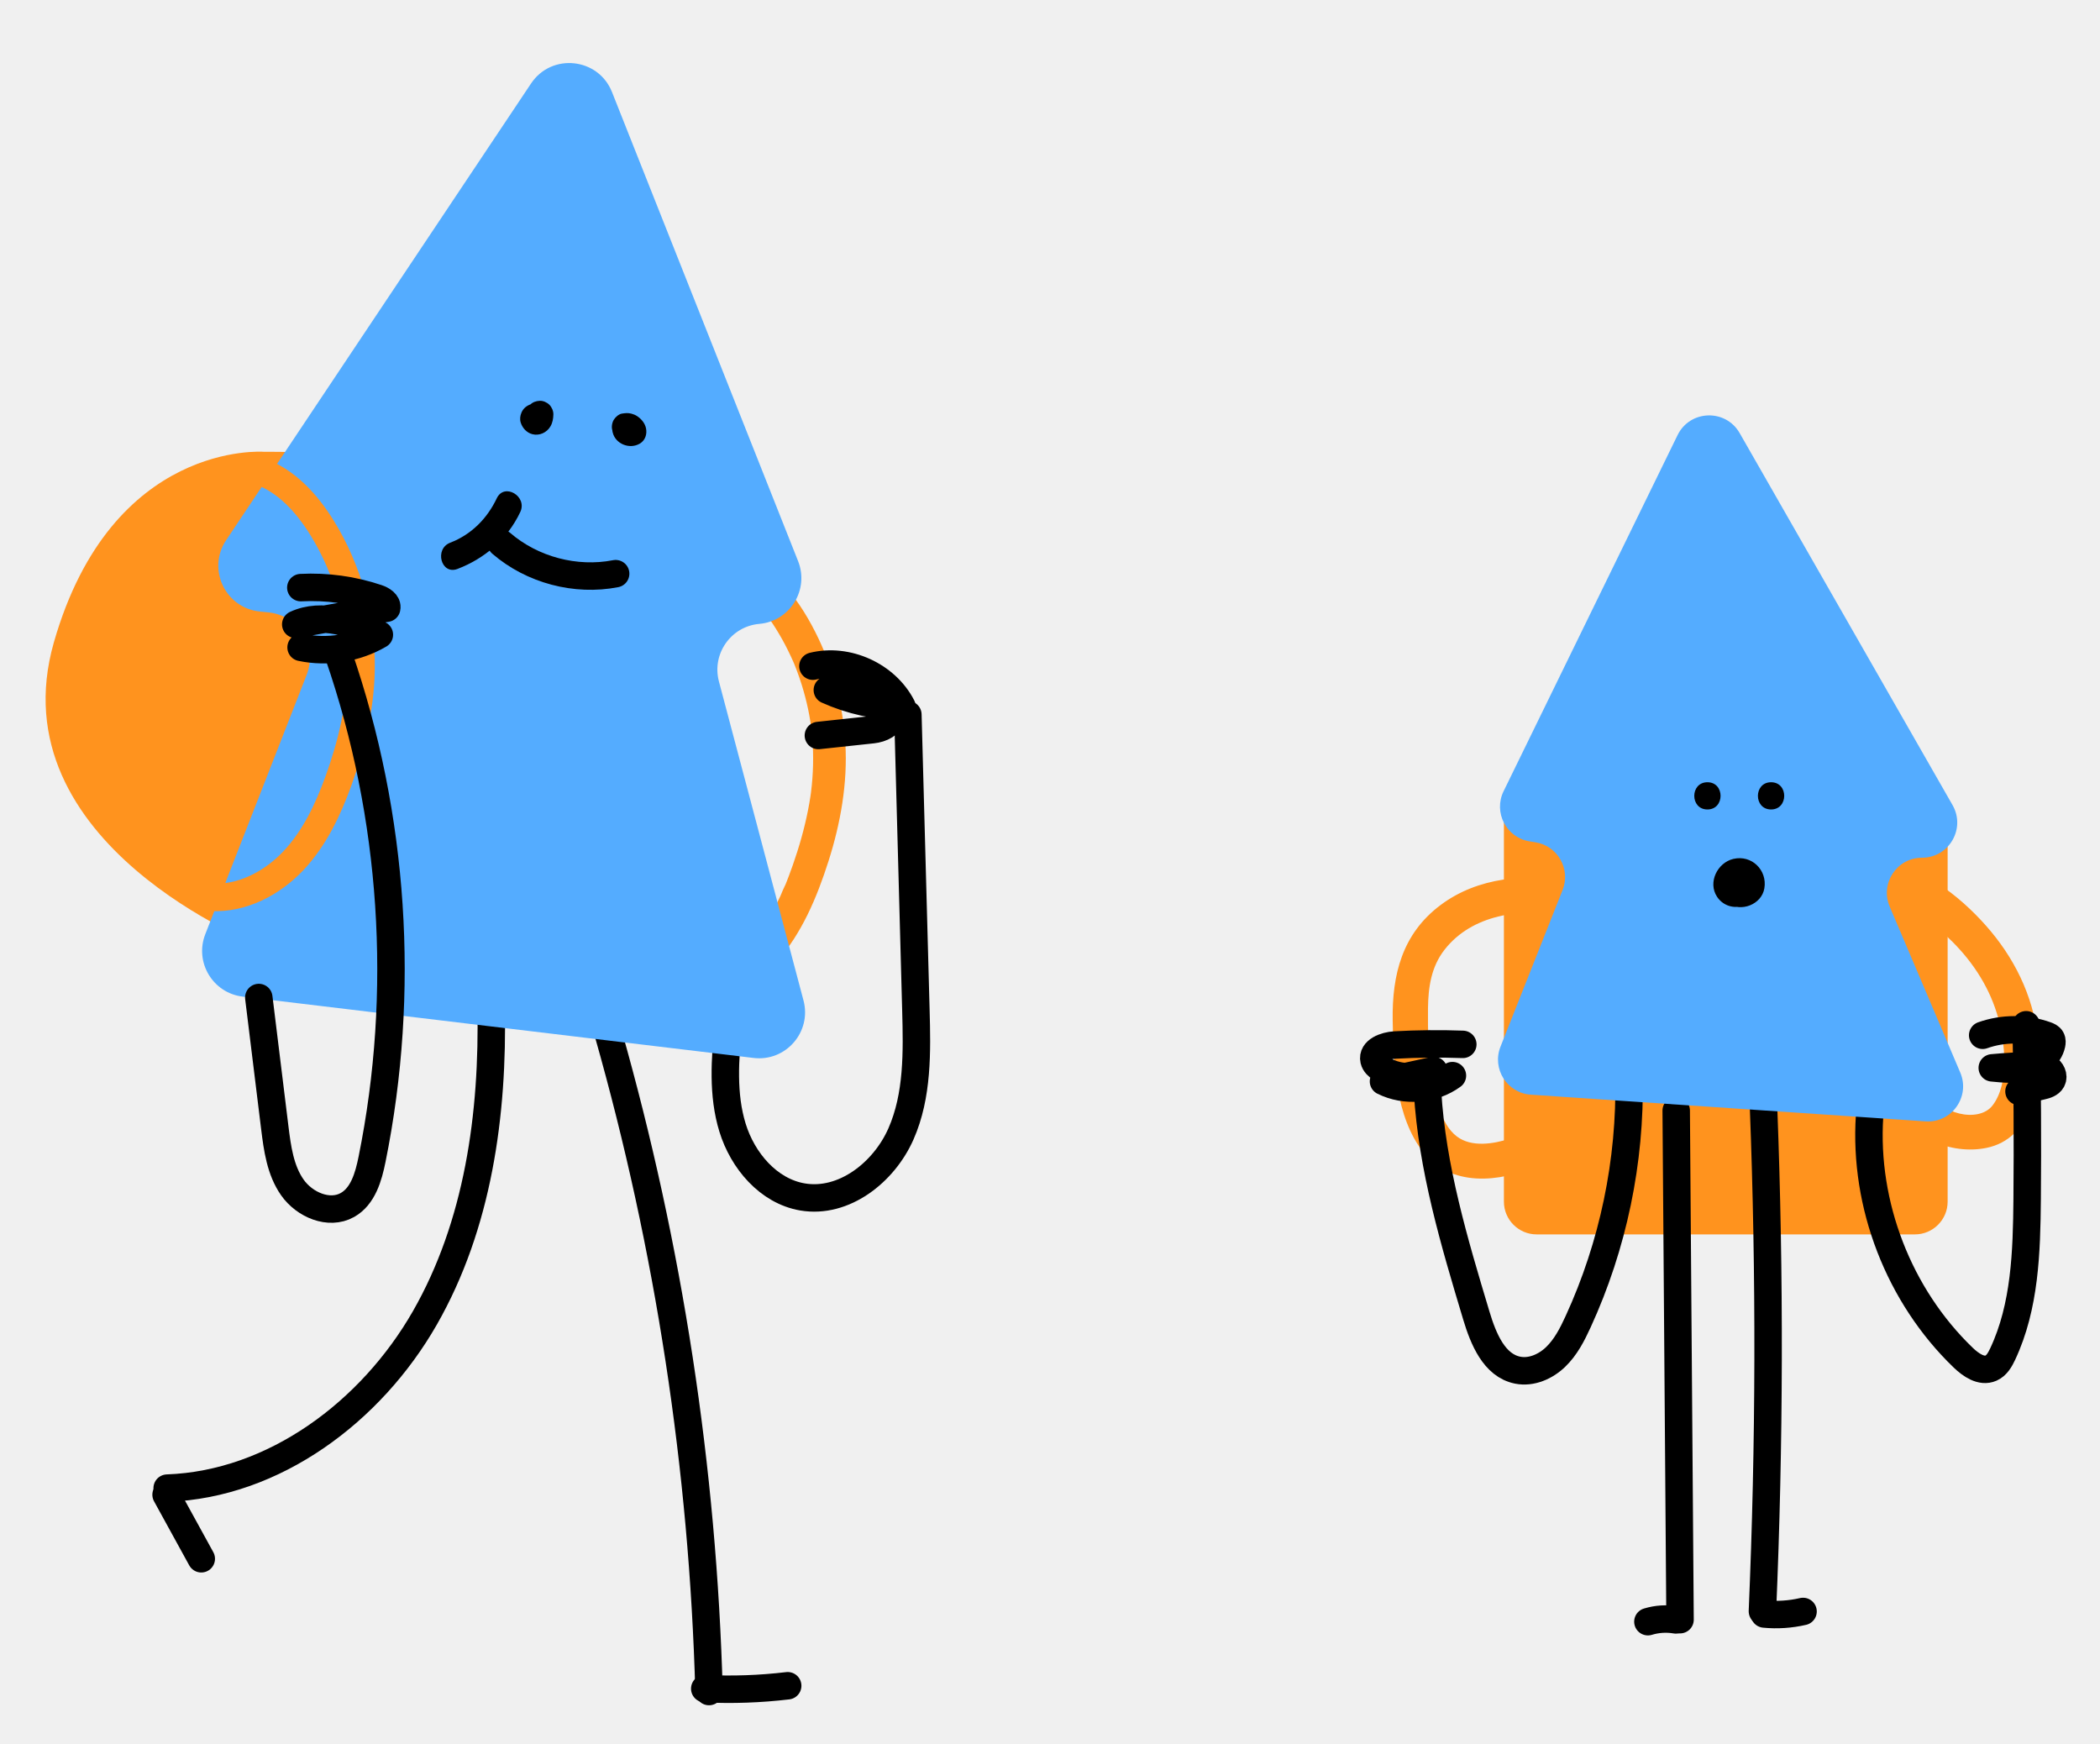
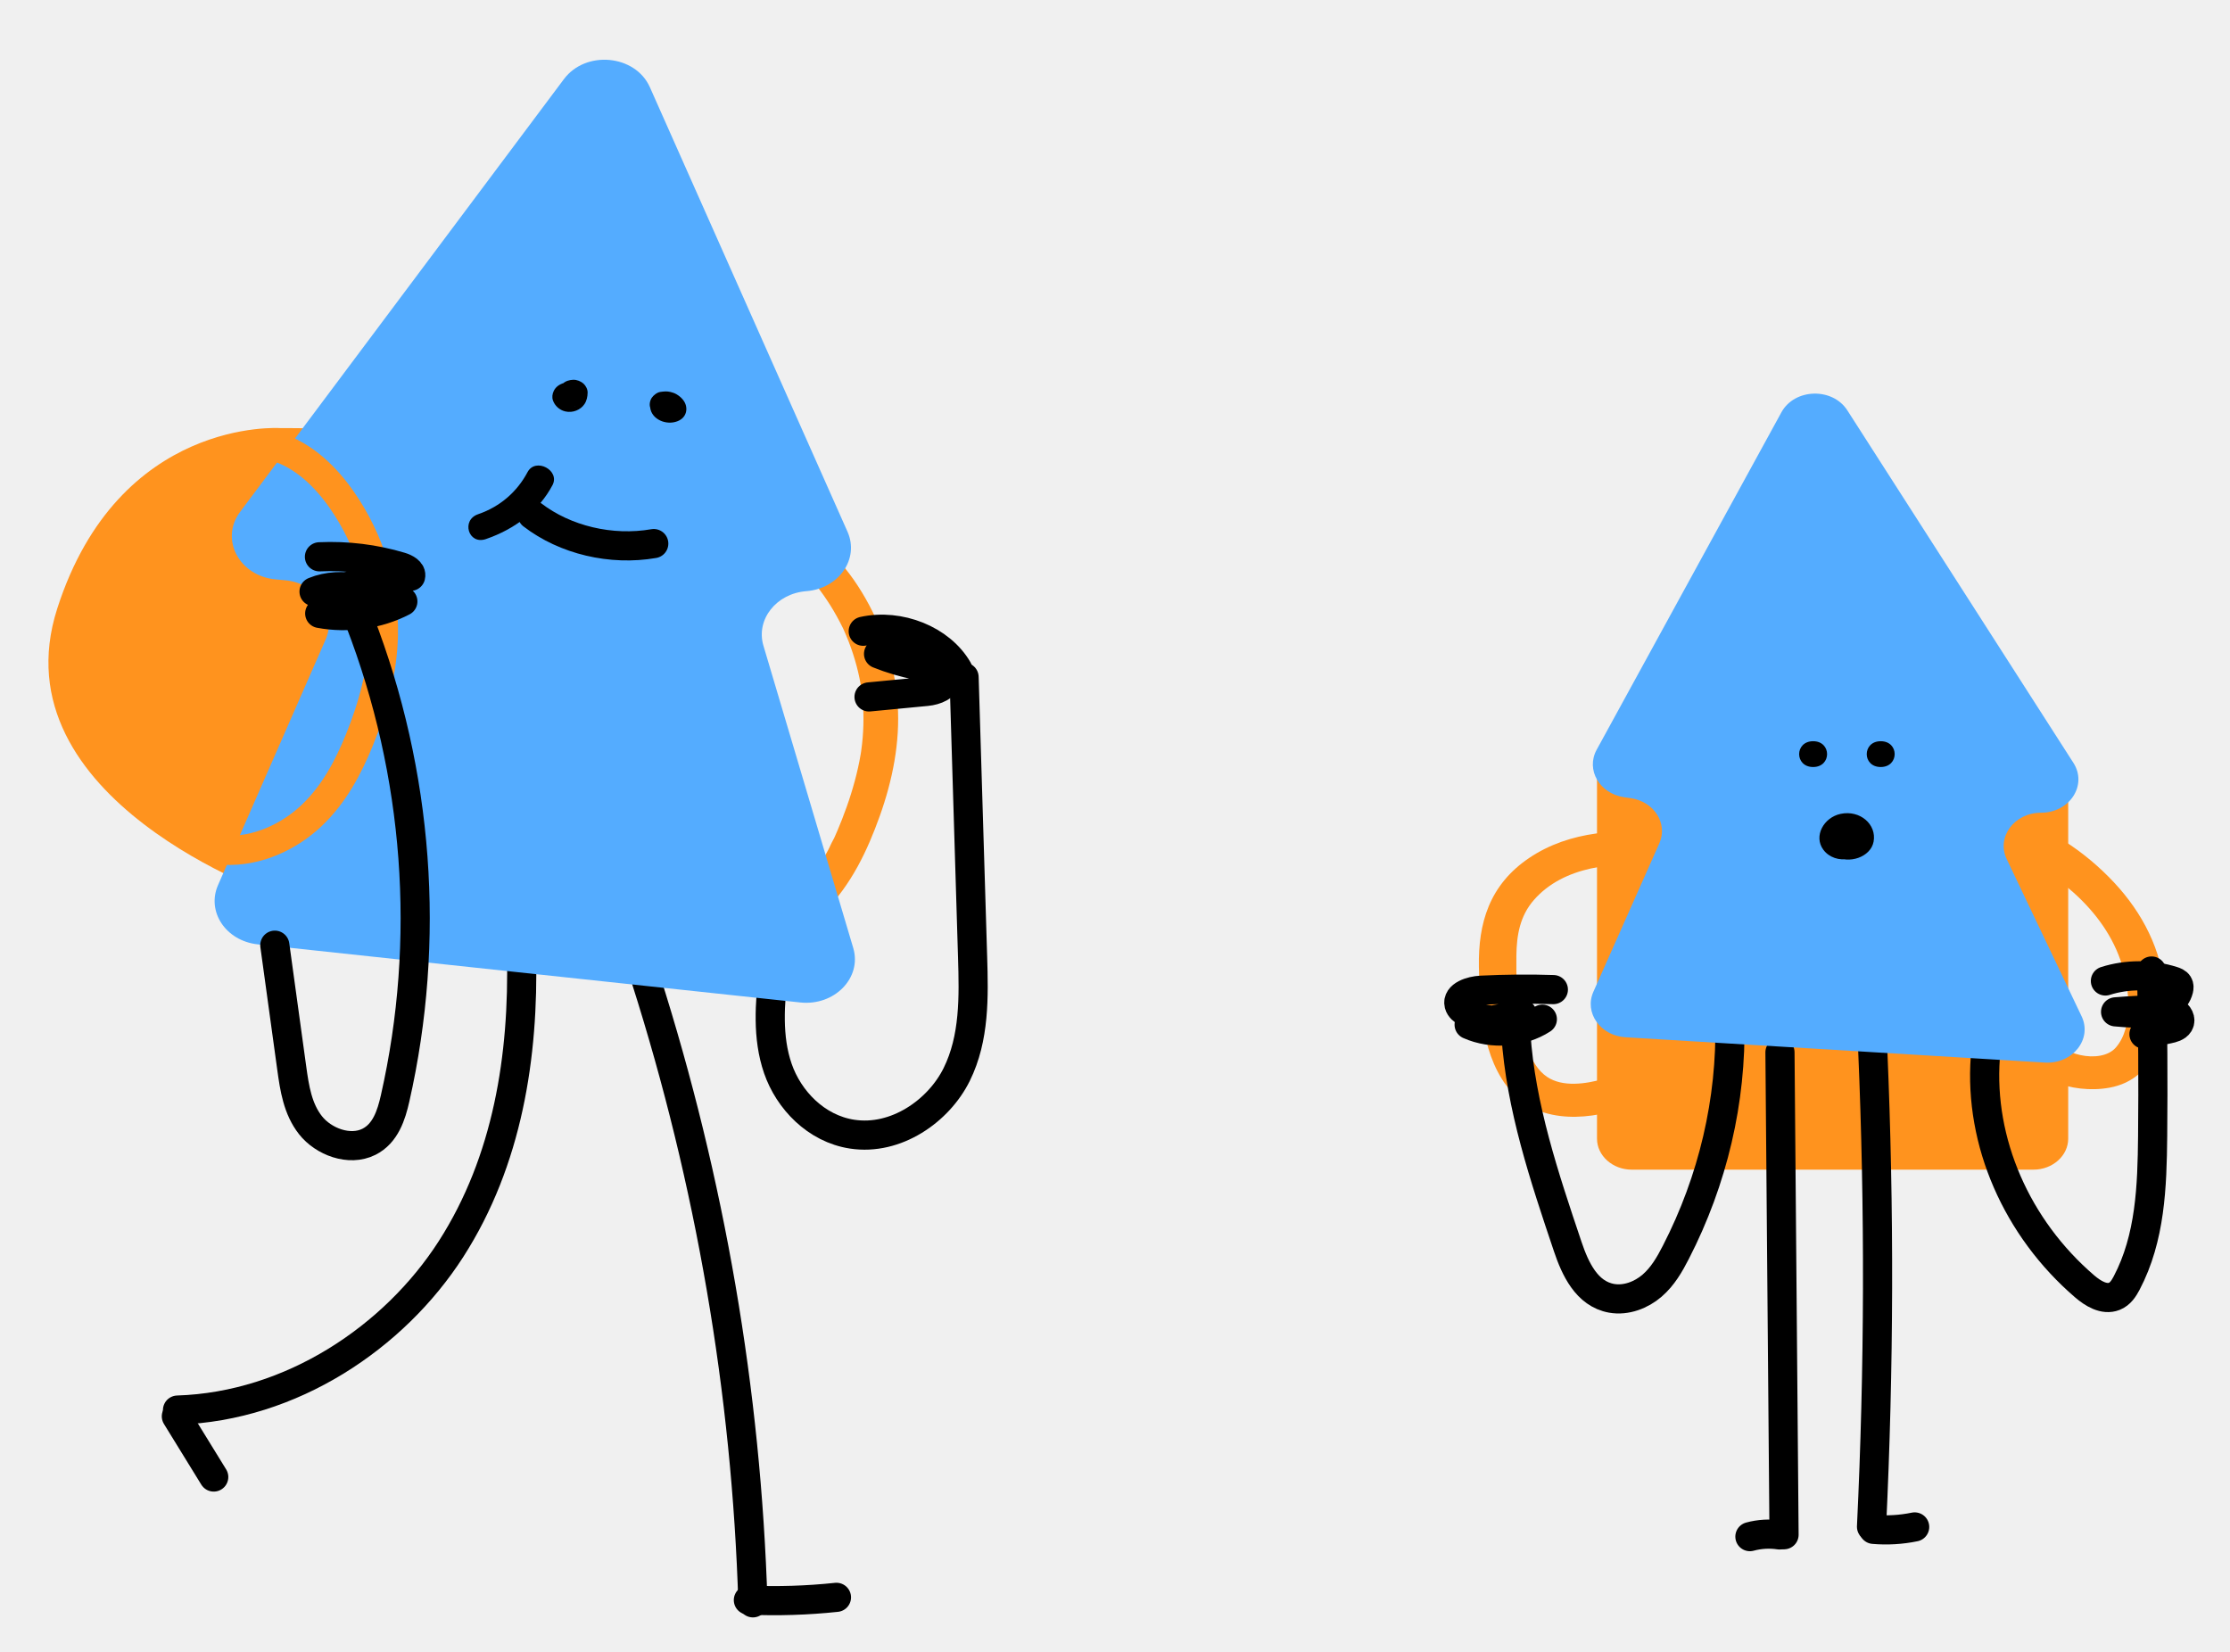
- <svg xmlns="http://www.w3.org/2000/svg" width="459" height="381" viewBox="0 0 459 381" fill="none">
+ <svg xmlns="http://www.w3.org/2000/svg" width="459" height="340" viewBox="0 0 459 340" fill="none">
  <g clip-path="url(#clip0_2211_50)">
-     <mask id="mask0_2211_50" style="mask-type:luminance" maskUnits="userSpaceOnUse" x="-65" y="-44" width="633" height="458">
-       <path d="M518 -44H-15C-42.614 -44 -65 -21.614 -65 6V364C-65 391.614 -42.614 414 -15 414H518C545.614 414 568 391.614 568 364V6C568 -21.614 545.614 -44 518 -44Z" fill="white" />
+     <mask id="mask0_2211_50" style="mask-type:luminance" maskUnits="userSpaceOnUse" x="-65" y="-40" width="633" height="410">
+       <path d="M518 -39.265H-15C-42.614 -39.265 -65 -19.288 -65 5.354V324.829C-65 349.472 -42.614 369.449 -15 369.449H518C545.614 369.449 568 349.472 568 324.829V5.354C568 -19.288 545.614 -39.265 518 -39.265Z" fill="white" />
    </mask>
    <g mask="url(#mask0_2211_50)">
-       <path d="M56.97 206.708C56.97 206.708 -0.882 184.556 11.78 140.371C24.441 96.186 57.642 98.739 57.642 98.739C57.642 98.739 82.484 98.507 87.595 102.22C92.706 105.938 56.97 206.708 56.97 206.708Z" fill="#FF931E" />
-       <path d="M158.067 126.787C158.287 126.864 158.501 126.948 158.715 127.025C159.483 127.299 157.977 126.674 158.709 127.019C159.054 127.18 159.399 127.34 159.738 127.519C160.482 127.906 161.202 128.34 161.892 128.81C162.083 128.941 162.267 129.072 162.452 129.203C162.535 129.262 163.148 129.601 162.642 129.34C162.142 129.078 162.725 129.411 162.821 129.488C162.999 129.631 163.178 129.78 163.35 129.935C163.993 130.488 164.606 131.077 165.195 131.684C165.79 132.297 166.355 132.939 166.902 133.594C167.003 133.713 167.099 133.832 167.2 133.957C167.247 134.016 167.295 134.076 167.348 134.141C167.586 134.445 167.545 134.385 167.224 133.969C167.539 134.219 167.824 134.772 168.057 135.099C169.098 136.557 170.038 138.086 170.918 139.645C171.853 141.317 172.692 143.036 173.465 144.786C173.727 145.375 173.453 144.75 173.412 144.655C173.525 144.893 173.614 145.137 173.709 145.381C173.87 145.785 174.03 146.19 174.179 146.595C174.548 147.57 174.887 148.558 175.202 149.558C175.762 151.343 176.238 153.151 176.625 154.984C176.815 155.877 176.982 156.775 177.124 157.679C177.196 158.108 177.225 158.548 177.321 158.971C177.112 158.013 177.303 158.846 177.327 159.06C177.356 159.322 177.386 159.577 177.416 159.839C177.832 163.76 177.826 167.717 177.434 171.644C177.38 172.156 177.327 172.668 177.261 173.179C177.237 173.393 177.184 174.054 177.261 173.203C177.237 173.483 177.184 173.762 177.142 174.036C176.988 175.053 176.809 176.071 176.607 177.082C176.208 179.105 175.72 181.117 175.167 183.104C174.613 185.097 173.983 187.067 173.304 189.012C173.013 189.845 172.709 190.672 172.4 191.499C172.222 191.975 172.037 192.445 171.847 192.921C171.781 193.076 171.722 193.237 171.656 193.391C171.567 193.611 171.032 194.546 171.525 193.713C171.103 194.427 170.841 195.277 170.478 196.027C170.044 196.943 169.586 197.848 169.098 198.74C168.229 200.329 167.271 201.87 166.206 203.334C166.081 203.506 165.956 203.673 165.831 203.84C165.593 204.149 165.629 204.107 165.926 203.715C165.825 203.845 165.718 203.976 165.611 204.107C165.296 204.5 164.969 204.887 164.629 205.262C163.981 205.988 163.302 206.69 162.588 207.35C162.237 207.677 161.875 207.993 161.506 208.302C161.357 208.427 161.131 208.683 160.946 208.754C161.321 208.469 161.404 208.403 161.196 208.564C161.101 208.635 161.006 208.707 160.911 208.778C160.107 209.373 159.268 209.92 158.4 210.414C157.953 210.67 157.495 210.92 157.031 211.146C156.888 211.218 156.746 211.283 156.603 211.354C156.383 211.461 155.383 211.783 156.365 211.473C155.46 211.759 154.598 212.14 153.675 212.39C153.217 212.515 152.759 212.622 152.295 212.711C152.063 212.759 151.831 212.794 151.599 212.836C150.778 212.985 152.444 212.759 151.611 212.836C150.581 212.931 149.57 212.973 148.535 212.925C146.666 212.836 144.881 214.633 144.965 216.495C145.054 218.506 146.535 219.97 148.535 220.065C156.603 220.452 164.415 216.227 169.675 210.307C175.244 204.036 178.552 196.14 181.075 188.239C183.723 179.95 185.288 171.15 184.77 162.434C184.264 153.961 182.027 145.684 178.189 138.11C174.245 130.327 168.449 122.902 159.97 119.903C158.209 119.278 155.984 120.611 155.579 122.396C155.121 124.395 156.18 126.121 158.067 126.787Z" fill="#FF931E" />
-       <path d="M343.51 232.174C343.998 240.26 337.185 246.555 329.944 248.881C326.41 250.018 321.62 250.803 318.413 248.364C314.772 245.597 313.73 239.427 313.022 235.244C312.195 230.365 312.058 225.29 312.118 220.345C312.172 215.752 312.826 211.295 315.724 207.576C321.763 199.824 332.396 198.503 341.511 199.925C346.378 200.686 348.478 193.231 343.57 192.463C333.657 190.916 323.084 191.613 314.801 197.848C306.507 204.096 304.252 212.967 304.401 222.963C304.544 232.376 305.014 244.098 311.101 251.833C317.092 259.443 327.814 258.467 335.769 254.843C344.54 250.845 351.858 242.217 351.251 232.168C350.948 227.223 343.207 227.194 343.51 232.174Z" fill="#FF931E" />
-       <path d="M414.946 240.617C416.945 248.732 426.525 252.421 434.152 250.88C444.119 248.869 446.177 237.082 445.565 228.479C444.898 219.161 441.054 210.617 435.098 203.494C429.529 196.842 421.17 189.917 412.399 188.447C407.532 187.632 405.438 195.087 410.341 195.908C416.671 196.967 422.336 201.412 426.78 205.857C431.433 210.51 435.027 216.156 436.764 222.529C438.246 227.949 439.234 236.803 435.497 241.616C432.409 245.591 423.573 243.306 422.407 238.564C421.211 233.732 413.75 235.773 414.946 240.617Z" fill="#FF931E" />
-       <path d="M418.557 269.777H335.852C331.925 269.777 328.712 266.564 328.712 262.637V179.932C328.712 176.005 331.925 172.792 335.852 172.792H418.557C422.484 172.792 425.697 176.005 425.697 179.932V262.637C425.697 266.564 422.484 269.777 418.557 269.777Z" fill="#FF931E" />
-       <path d="M159.203 223.974C158.447 231.483 157.888 239.23 160.107 246.448C162.327 253.665 167.95 260.311 175.387 261.59C184.437 263.143 193.219 256.223 196.92 247.822C200.621 239.421 200.437 229.889 200.187 220.708C199.604 199.199 199.02 177.689 198.437 156.18" stroke="black" stroke-width="6" stroke-miterlimit="10" stroke-linecap="round" stroke-linejoin="round" />
-       <path d="M36.538 325.232C60.005 324.393 81.163 308.453 92.837 288.08C104.511 267.707 107.837 243.508 107.343 220.03" stroke="black" stroke-width="6" stroke-miterlimit="10" stroke-linecap="round" stroke-linejoin="round" />
-       <path d="M36.3 326.671C38.864 331.336 41.429 336.007 43.993 340.672" stroke="black" stroke-width="6" stroke-miterlimit="10" stroke-linecap="round" stroke-linejoin="round" />
-       <path d="M132.916 225.771C146.214 272.574 153.646 321.049 154.973 369.69" stroke="black" stroke-width="6" stroke-miterlimit="10" stroke-linecap="round" stroke-linejoin="round" />
-       <path d="M154.038 369.06C160.084 369.351 166.159 369.137 172.168 368.423" stroke="black" stroke-width="6" stroke-miterlimit="10" stroke-linecap="round" stroke-linejoin="round" />
-       <path d="M53.031 217.81L164.713 231.216C171.764 232.061 177.44 225.527 175.625 218.661L157.138 148.933C155.538 142.906 159.762 136.89 165.974 136.349C172.674 135.766 176.922 128.888 174.441 122.634L133.767 20.122C130.78 12.595 120.57 11.512 116.072 18.247L49.42 118.064C45.213 124.366 49.223 132.874 56.762 133.642L58.684 133.838C65.294 134.51 69.447 141.305 67.026 147.493L44.868 204.173C42.482 210.295 46.51 217.025 53.031 217.81Z" fill="#54ACFF" />
-       <path d="M56.643 102.963C62.617 105.034 67.115 110.05 70.435 115.429C76.147 124.687 79.128 135.605 78.914 146.482C78.753 154.734 76.796 162.874 73.987 170.633C71.69 176.981 68.733 183.235 64.098 188.144C59.457 193.046 52.906 196.48 46.165 196.111" stroke="#FF931E" stroke-width="6" stroke-miterlimit="10" stroke-linecap="round" stroke-linejoin="round" />
-       <path d="M65.806 141.49C71.589 142.698 77.813 141.692 82.918 138.717C77.081 136.26 70.387 133.796 64.64 136.456C71.268 135.278 77.89 134.1 84.519 132.922C84.763 131.839 83.507 131.071 82.454 130.72C77.099 128.917 71.399 128.132 65.752 128.424" stroke="black" stroke-width="6" stroke-miterlimit="10" stroke-linecap="round" stroke-linejoin="round" />
-       <path d="M177.678 145.595C185.139 143.739 193.63 147.583 197.146 154.419C191.535 154.354 185.948 153.116 180.831 150.813C185.24 151.016 189.578 152.515 193.172 155.074C193.707 155.454 194.26 155.907 194.439 156.537C194.927 158.275 192.535 159.28 190.738 159.471C186.781 159.893 182.83 160.316 178.874 160.744" stroke="black" stroke-width="6" stroke-miterlimit="10" stroke-linecap="round" stroke-linejoin="round" />
-       <path d="M319.728 228.247C314.778 228.068 309.821 228.116 304.877 228.39C302.729 228.509 299.843 229.591 300.313 231.686C300.492 232.489 301.164 233.078 301.854 233.53C305.228 235.756 309.845 235.922 313.368 233.953C309.708 234.75 306.049 235.541 302.39 236.339C307.132 238.701 313.171 238.195 317.461 235.077" stroke="black" stroke-width="6" stroke-miterlimit="10" stroke-linecap="round" stroke-linejoin="round" />
-       <path d="M312.017 238.516C313.01 255.259 317.872 271.503 322.697 287.562C324.208 292.584 326.576 298.427 331.711 299.45C334.71 300.051 337.84 298.671 340.041 296.54C342.243 294.416 343.665 291.626 344.938 288.847C352.584 272.193 356.416 253.796 356.053 235.476" stroke="black" stroke-width="6" stroke-miterlimit="10" stroke-linecap="round" stroke-linejoin="round" />
-       <path d="M56.566 218.007C57.726 227.467 58.886 236.922 60.052 246.382C60.618 250.964 61.254 255.748 63.908 259.526C66.562 263.304 71.911 265.613 75.939 263.352C79.348 261.436 80.55 257.182 81.324 253.344C88.707 216.858 86.161 178.409 74.029 143.221" stroke="black" stroke-width="6" stroke-miterlimit="10" stroke-linecap="round" stroke-linejoin="round" />
-       <path d="M366.37 242.717C366.65 279.803 366.929 316.89 367.209 353.982" stroke="black" stroke-width="6" stroke-miterlimit="10" stroke-linecap="round" stroke-linejoin="round" />
-       <path d="M366.269 354.029C364.246 353.684 362.146 353.821 360.182 354.422" stroke="black" stroke-width="6" stroke-miterlimit="10" stroke-linecap="round" stroke-linejoin="round" />
-       <path d="M385.464 242.116C386.868 278.774 386.785 315.492 385.214 352.144" stroke="black" stroke-width="6" stroke-miterlimit="10" stroke-linecap="round" stroke-linejoin="round" />
-       <path d="M385.63 352.744C388.456 353.018 391.33 352.828 394.097 352.185" stroke="black" stroke-width="6" stroke-miterlimit="10" stroke-linecap="round" stroke-linejoin="round" />
-       <path d="M408.633 243.919C407.366 263.357 415.059 283.207 429.095 296.713C430.761 298.314 433.076 299.932 435.188 298.998C436.425 298.45 437.145 297.165 437.722 295.945C442.625 285.515 442.97 273.591 443.077 262.066C443.191 249.363 443.119 236.66 442.857 223.962" stroke="black" stroke-width="6" stroke-miterlimit="10" stroke-linecap="round" stroke-linejoin="round" />
-       <path d="M433.355 226.259C437.788 224.682 442.762 224.676 447.195 226.247C447.647 226.408 448.129 226.61 448.355 227.033C448.552 227.395 448.516 227.836 448.433 228.24C447.885 230.739 445.553 232.542 443.083 233.215C440.614 233.887 437.996 233.637 435.45 233.381C438.413 233.102 441.388 232.935 444.363 232.887C445.428 232.869 446.546 232.881 447.469 233.411C448.391 233.94 449.004 235.16 448.498 236.1C448.081 236.868 447.141 237.142 446.291 237.338C444.625 237.737 442.959 238.129 441.293 238.528" stroke="black" stroke-width="6" stroke-miterlimit="10" stroke-linecap="round" stroke-linejoin="round" />
-       <path d="M334.591 239.242L420.872 245.079C426.59 245.466 430.701 239.683 428.458 234.411L413.036 198.14C410.882 193.07 414.601 187.454 420.104 187.454C426.007 187.454 429.702 181.075 426.774 175.958L380.239 94.651C377.175 89.302 369.375 89.558 366.668 95.098L328.641 172.924C326.374 177.559 329.236 183.068 334.329 183.884L335.609 184.086C340.464 184.859 343.349 189.935 341.541 194.504L327.963 228.758C326.053 233.584 329.397 238.891 334.591 239.242Z" fill="#54ACFF" />
-       <path d="M99.995 124.342C106.004 122.039 110.943 117.773 113.715 111.906C115.346 108.461 110.217 105.439 108.58 108.902C106.498 113.311 103.017 116.839 98.418 118.6C94.872 119.957 96.407 125.71 99.995 124.342Z" fill="black" />
-       <path d="M109.556 118.737C116.315 124.568 125.806 127.085 134.564 125.377" stroke="black" stroke-width="6" stroke-miterlimit="10" stroke-linecap="round" stroke-linejoin="round" />
-       <path d="M116.083 88.326C115.125 88.648 114.376 89.231 113.977 90.177C113.685 90.867 113.584 91.635 113.816 92.366C114.197 93.562 115.119 94.574 116.363 94.895C117.892 95.294 119.516 94.544 120.308 93.194C120.778 92.396 120.933 91.486 120.95 90.57C120.968 89.814 120.605 88.993 120.082 88.463C119.564 87.946 118.719 87.559 117.975 87.595C117.208 87.63 116.411 87.88 115.869 88.463C115.328 89.052 115.012 89.754 115 90.57C114.994 90.724 114.988 90.873 114.971 91.028C115.006 90.766 115.042 90.498 115.078 90.236C115.054 90.415 115.018 90.581 114.953 90.742C115.054 90.504 115.155 90.266 115.25 90.034C115.209 90.123 115.167 90.201 115.107 90.278C115.262 90.076 115.417 89.879 115.572 89.677C115.524 89.731 115.476 89.778 115.423 89.82C115.625 89.665 115.821 89.51 116.024 89.356C115.988 89.386 115.946 89.409 115.899 89.427C116.137 89.326 116.375 89.225 116.607 89.13C116.577 89.148 116.541 89.153 116.506 89.159C116.768 89.124 117.035 89.088 117.297 89.052C117.261 89.058 117.232 89.058 117.196 89.058C117.458 89.094 117.725 89.13 117.987 89.165C117.934 89.159 117.892 89.148 117.839 89.124C118.077 89.225 118.315 89.326 118.547 89.421C118.499 89.397 118.457 89.374 118.41 89.338C118.612 89.493 118.808 89.647 119.011 89.802C118.969 89.766 118.933 89.731 118.898 89.689C119.052 89.891 119.207 90.088 119.362 90.29C119.32 90.23 119.284 90.177 119.255 90.111C119.356 90.349 119.457 90.587 119.552 90.819C119.534 90.772 119.522 90.73 119.516 90.683C119.552 90.944 119.588 91.212 119.624 91.474C119.618 91.444 119.624 91.414 119.624 91.391C119.588 91.652 119.552 91.92 119.516 92.182C119.522 92.152 119.528 92.128 119.54 92.105C119.439 92.343 119.338 92.581 119.243 92.813C119.249 92.801 119.255 92.789 119.267 92.777C119.112 92.979 118.957 93.176 118.802 93.378C118.814 93.366 118.82 93.36 118.832 93.348C118.63 93.503 118.434 93.658 118.231 93.812C118.255 93.794 118.279 93.777 118.309 93.765C118.071 93.866 117.833 93.967 117.601 94.062C117.618 94.056 117.636 94.05 117.648 94.044C118.386 93.794 119.029 93.36 119.427 92.676C119.802 92.039 119.957 91.099 119.725 90.385C119.493 89.665 119.046 88.969 118.356 88.606C117.69 88.267 116.839 88.071 116.083 88.326Z" fill="black" />
-       <path d="M133.921 94.532C134.546 97.055 137.622 98.245 139.83 96.96C141.026 96.263 141.466 94.901 141.198 93.598C140.966 92.479 140.175 91.551 139.247 90.938C138.878 90.694 138.449 90.522 138.021 90.409C137.236 90.206 136.706 90.278 135.921 90.397C135.23 90.504 134.481 91.188 134.142 91.765C133.767 92.402 133.612 93.342 133.844 94.056C134.076 94.776 134.522 95.472 135.213 95.835C135.451 95.936 135.689 96.037 135.921 96.133C136.45 96.275 136.974 96.275 137.503 96.133C137.533 96.127 137.563 96.127 137.587 96.121C137.325 96.156 137.057 96.192 136.795 96.228C136.914 96.216 137.021 96.222 137.14 96.234C136.879 96.198 136.611 96.162 136.349 96.127C136.462 96.15 136.569 96.18 136.682 96.222C136.444 96.121 136.206 96.02 135.974 95.924C136.081 95.972 136.176 96.031 136.278 96.097C136.075 95.942 135.879 95.788 135.677 95.633C135.796 95.722 135.891 95.823 135.986 95.936C135.831 95.734 135.677 95.538 135.522 95.335C135.587 95.431 135.647 95.526 135.695 95.633C135.593 95.395 135.492 95.157 135.397 94.925C135.427 95.008 135.451 95.085 135.468 95.175C135.927 94.056 136.379 92.937 136.837 91.813C136.795 91.843 136.748 91.866 136.7 91.884C136.938 91.783 137.176 91.682 137.408 91.587C137.331 91.617 137.265 91.634 137.188 91.646C137.45 91.611 137.717 91.575 137.979 91.539C137.872 91.551 137.777 91.545 137.67 91.533C137.932 91.569 138.199 91.605 138.461 91.64C138.384 91.622 138.312 91.605 138.235 91.581C138.473 91.682 138.711 91.783 138.943 91.878C138.848 91.837 138.759 91.789 138.67 91.73C138.872 91.884 139.068 92.039 139.27 92.194C139.187 92.128 139.116 92.057 139.05 91.979C139.205 92.182 139.36 92.378 139.514 92.58C139.473 92.515 139.437 92.456 139.401 92.378C139.502 92.616 139.604 92.854 139.699 93.086C139.681 93.039 139.663 92.991 139.657 92.937C139.479 92.223 138.919 91.527 138.289 91.158C137.652 90.784 136.712 90.629 135.998 90.861C134.433 91.379 133.517 92.914 133.921 94.532Z" fill="black" />
-       <path d="M377.86 188.501C374.724 190.571 374.403 195.195 377.592 197.402C380.519 199.425 385.053 197.694 385.642 194.13C386.303 190.149 382.858 186.775 378.859 187.715C375.384 188.531 373.23 192.856 375.295 195.986C376.461 197.759 378.58 198.586 380.644 198.045C382.75 197.491 383.952 195.819 384.196 193.737C384.381 192.184 382.697 190.696 381.221 190.762C379.454 190.839 378.443 192.077 378.246 193.737C378.288 193.362 378.318 193.047 378.562 192.731C378.627 192.606 378.722 192.511 378.847 192.446C379.038 192.315 379.067 192.285 378.936 192.368C378.639 192.535 379.573 192.214 379.061 192.309C379.21 192.279 379.698 192.303 379.305 192.267C379.764 192.35 379.877 192.368 379.645 192.315C379.49 192.273 379.526 192.291 379.746 192.374C379.847 192.44 380.46 192.934 380.091 192.553C380.269 192.737 380.37 192.904 380.46 193.142C380.263 192.63 380.466 193.558 380.466 193.207C380.466 192.892 380.228 193.832 380.466 193.255C380.608 192.916 380.489 193.184 380.412 193.368C380.603 192.88 380.198 193.618 380.406 193.38C380.662 193.082 380.043 193.695 380.37 193.439C380.662 193.213 379.936 193.713 380.442 193.457C380.281 193.54 379.96 193.541 380.359 193.505C379.609 193.564 380.454 193.564 380.126 193.451C379.775 193.332 380.501 193.826 379.942 193.32C380.21 193.564 379.99 193.368 379.865 193.213C380.198 193.612 379.746 192.886 379.841 193.184C379.96 193.552 379.823 192.636 379.817 193.017C379.811 193.356 380.037 192.452 379.829 192.951C379.906 192.767 380.085 192.505 379.871 192.809C379.948 192.648 380.061 192.523 380.21 192.434C380.382 192.315 380.4 192.303 380.263 192.386C379.966 192.553 380.924 192.243 380.299 192.356C380.507 192.321 380.835 192.362 380.466 192.315C380.87 192.392 380.959 192.404 380.739 192.356C380.585 192.315 380.602 192.333 380.799 192.41C380.989 192.505 381.013 192.511 380.87 192.44C380.68 192.333 380.739 192.386 381.049 192.606C380.757 192.368 381.037 192.559 381.138 192.731C381.186 192.85 381.233 192.963 381.281 193.082C381.215 192.826 381.209 192.827 381.251 193.094C381.275 193.326 381.281 193.362 381.269 193.195C381.263 193.13 381.263 193.065 381.269 192.993C381.299 192.63 381.108 193.618 381.287 193.1C381.227 193.273 381.025 193.576 381.239 193.273C380.983 193.576 380.93 193.648 381.084 193.493C381.245 193.338 381.174 193.392 380.87 193.654C382.167 192.797 382.84 190.982 381.935 189.584C381.096 188.275 379.252 187.585 377.86 188.501Z" fill="black" />
-       <path d="M373.195 176.91C377.021 176.91 377.032 170.96 373.195 170.96C369.363 170.96 369.357 176.91 373.195 176.91Z" fill="black" />
-       <path d="M387.106 176.91C390.932 176.91 390.944 170.96 387.106 170.96C383.274 170.96 383.268 176.91 387.106 176.91Z" fill="black" />
+       <path d="M56.97 184.464C56.97 184.464 -0.882 164.696 11.78 125.265C24.441 85.835 57.642 88.114 57.642 88.114C57.642 88.114 82.484 87.906 87.595 91.22C92.706 94.538 56.97 184.464 56.97 184.464Z" fill="#FF931E" />
+       <path d="M158.067 113.143C158.287 113.212 158.501 113.287 158.715 113.356C159.483 113.6 157.977 113.042 158.709 113.35C159.054 113.494 159.399 113.637 159.738 113.796C160.482 114.142 161.202 114.529 161.892 114.948C162.083 115.065 162.267 115.182 162.452 115.299C162.535 115.352 163.148 115.654 162.642 115.421C162.142 115.188 162.725 115.485 162.821 115.553C162.999 115.681 163.178 115.814 163.35 115.952C163.993 116.446 164.606 116.971 165.195 117.513C165.79 118.06 166.355 118.633 166.902 119.218C167.003 119.324 167.099 119.43 167.2 119.542C167.247 119.594 167.295 119.648 167.348 119.706C167.586 119.977 167.545 119.923 167.224 119.552C167.539 119.775 167.824 120.269 168.057 120.561C169.098 121.862 170.038 123.226 170.918 124.617C171.853 126.11 172.692 127.644 173.465 129.205C173.727 129.731 173.453 129.173 173.412 129.088C173.525 129.301 173.614 129.518 173.709 129.736C173.87 130.097 174.03 130.458 174.179 130.82C174.548 131.69 174.887 132.571 175.202 133.464C175.762 135.057 176.238 136.67 176.625 138.306C176.815 139.103 176.982 139.904 177.124 140.711C177.196 141.094 177.225 141.486 177.321 141.864C177.112 141.009 177.303 141.752 177.327 141.943C177.356 142.177 177.386 142.405 177.416 142.638C177.832 146.137 177.826 149.669 177.434 153.173C177.38 153.63 177.327 154.087 177.261 154.543C177.237 154.734 177.184 155.324 177.261 154.564C177.237 154.814 177.184 155.063 177.142 155.308C176.988 156.215 176.809 157.124 176.607 158.026C176.208 159.831 175.72 161.627 175.167 163.4C174.613 165.178 173.983 166.936 173.304 168.672C173.013 169.415 172.709 170.153 172.4 170.891C172.222 171.316 172.037 171.736 171.847 172.16C171.781 172.299 171.722 172.442 171.656 172.58C171.567 172.776 171.032 173.61 171.525 172.867C171.103 173.504 170.841 174.263 170.478 174.932C170.044 175.75 169.586 176.557 169.098 177.353C168.229 178.771 167.271 180.146 166.206 181.453C166.081 181.606 165.956 181.755 165.831 181.904C165.593 182.18 165.629 182.143 165.926 181.793C165.825 181.909 165.718 182.026 165.611 182.143C165.296 182.493 164.969 182.839 164.629 183.173C163.981 183.821 163.302 184.448 162.588 185.037C162.237 185.328 161.875 185.61 161.506 185.886C161.357 185.998 161.131 186.226 160.946 186.29C161.321 186.035 161.404 185.976 161.196 186.12C161.101 186.183 161.006 186.248 160.911 186.311C160.107 186.842 159.268 187.33 158.4 187.771C157.953 187.999 157.495 188.222 157.031 188.424C156.888 188.488 156.746 188.546 156.603 188.61C156.383 188.705 155.383 188.993 156.365 188.716C155.46 188.971 154.598 189.311 153.675 189.534C153.217 189.646 152.759 189.741 152.295 189.821C152.063 189.864 151.831 189.895 151.599 189.932C150.778 190.065 152.444 189.864 151.611 189.932C150.581 190.017 149.57 190.054 148.535 190.012C146.666 189.932 144.881 191.536 144.965 193.197C145.054 194.992 146.535 196.299 148.535 196.383C156.603 196.729 164.415 192.958 169.675 187.675C175.244 182.079 178.552 175.033 181.075 167.982C183.723 160.585 185.288 152.732 184.77 144.954C184.264 137.393 182.027 130.007 178.189 123.248C174.245 116.302 168.449 109.676 159.97 107C158.209 106.442 155.984 107.632 155.579 109.225C155.121 111.009 156.18 112.549 158.067 113.143Z" fill="#FF931E" />
+       <path d="M343.51 207.189C343.998 214.405 337.185 220.023 329.944 222.099C326.41 223.113 321.62 223.814 318.413 221.637C314.772 219.168 313.73 213.662 313.022 209.929C312.195 205.575 312.058 201.046 312.118 196.633C312.172 192.535 312.826 188.557 315.724 185.238C321.763 178.321 332.396 177.142 341.511 178.411C346.378 179.09 348.478 172.437 343.57 171.752C333.657 170.371 323.084 170.993 314.801 176.557C306.507 182.133 304.252 190.049 304.401 198.97C304.544 207.37 305.014 217.83 311.101 224.733C317.092 231.524 327.814 230.653 335.769 227.419C344.54 223.851 351.858 216.152 351.251 207.184C350.948 202.771 343.207 202.745 343.51 207.189Z" fill="#FF931E" />
+       <path d="M414.946 214.724C416.945 221.965 426.525 225.257 434.152 223.882C444.119 222.088 446.177 211.569 445.565 203.892C444.898 195.577 441.054 187.952 435.098 181.596C429.529 175.659 421.17 169.48 412.399 168.168C407.532 167.44 405.438 174.093 410.341 174.826C416.671 175.771 422.336 179.738 426.78 183.704C431.433 187.857 435.027 192.895 436.764 198.582C438.246 203.419 439.234 211.32 435.497 215.615C432.409 219.162 423.573 217.123 422.407 212.892C421.211 208.58 413.75 210.401 414.946 214.724Z" fill="#FF931E" />
+       <path d="M418.557 240.746H335.852C331.925 240.746 328.712 237.879 328.712 234.374V160.569C328.712 157.065 331.925 154.198 335.852 154.198H418.557C422.484 154.198 425.697 157.065 425.697 160.569V234.374C425.697 237.879 422.484 240.746 418.557 240.746Z" fill="#FF931E" />
+       <path d="M159.203 199.872C158.447 206.573 157.888 213.486 160.107 219.927C162.327 226.368 167.95 232.298 175.387 233.44C184.437 234.826 193.219 228.65 196.92 221.153C200.621 213.656 200.437 205.15 200.187 196.957C199.604 177.763 199.02 158.567 198.437 139.373" stroke="black" stroke-width="6" stroke-miterlimit="10" stroke-linecap="round" stroke-linejoin="round" />
+       <path d="M36.538 290.233C60.005 289.485 81.163 275.26 92.837 257.079C104.511 238.899 107.837 217.304 107.343 196.352" stroke="black" stroke-width="6" stroke-miterlimit="10" stroke-linecap="round" stroke-linejoin="round" />
+       <path d="M36.3 291.517C38.864 295.68 41.429 299.849 43.993 304.012" stroke="black" stroke-width="6" stroke-miterlimit="10" stroke-linecap="round" stroke-linejoin="round" />
+       <path d="M132.916 201.475C146.214 243.242 153.646 286.5 154.973 329.907" stroke="black" stroke-width="6" stroke-miterlimit="10" stroke-linecap="round" stroke-linejoin="round" />
+       <path d="M154.038 329.345C160.084 329.604 166.159 329.414 172.168 328.776" stroke="black" stroke-width="6" stroke-miterlimit="10" stroke-linecap="round" stroke-linejoin="round" />
+       <path d="M53.031 194.371L164.713 206.334C171.764 207.088 177.44 201.258 175.625 195.13L157.138 132.906C155.538 127.527 159.762 122.159 165.974 121.676C172.674 121.156 176.922 115.018 174.441 109.437L133.767 17.956C130.78 11.239 120.57 10.273 116.072 16.284L49.42 105.359C45.213 110.983 49.223 118.575 56.762 119.26L58.684 119.435C65.294 120.035 69.447 126.099 67.026 131.621L44.868 182.201C42.482 187.665 46.51 193.67 53.031 194.371Z" fill="#54ACFF" />
+       <path d="M56.643 91.883C62.617 93.731 67.115 98.207 70.435 103.008C76.147 111.269 79.128 121.012 78.914 130.719C78.753 138.083 76.796 145.347 73.987 152.271C71.69 157.936 68.733 163.517 64.098 167.898C59.457 172.272 52.906 175.337 46.165 175.007" stroke="#FF931E" stroke-width="6" stroke-miterlimit="10" stroke-linecap="round" stroke-linejoin="round" />
+       <path d="M65.806 126.264C71.589 127.342 77.813 126.444 82.918 123.789C77.081 121.597 70.387 119.398 64.64 121.772C71.268 120.721 77.89 119.669 84.519 118.618C84.763 117.652 83.507 116.966 82.454 116.653C77.099 115.044 71.399 114.344 65.752 114.604" stroke="black" stroke-width="6" stroke-miterlimit="10" stroke-linecap="round" stroke-linejoin="round" />
+       <path d="M177.678 129.927C185.139 128.271 193.63 131.701 197.146 137.802C191.535 137.744 185.948 136.639 180.831 134.584C185.24 134.765 189.578 136.103 193.172 138.386C193.707 138.725 194.26 139.13 194.439 139.692C194.927 141.243 192.535 142.14 190.738 142.31C186.781 142.687 182.83 143.064 178.874 143.446" stroke="black" stroke-width="6" stroke-miterlimit="10" stroke-linecap="round" stroke-linejoin="round" />
+       <path d="M319.728 203.685C314.778 203.525 309.821 203.568 304.877 203.812C302.729 203.919 299.843 204.884 300.313 206.754C300.492 207.47 301.164 207.996 301.854 208.399C305.228 210.386 309.845 210.534 313.368 208.777C309.708 209.488 306.049 210.194 302.39 210.906C307.132 213.014 313.171 212.562 317.461 209.78" stroke="black" stroke-width="6" stroke-miterlimit="10" stroke-linecap="round" stroke-linejoin="round" />
+       <path d="M312.017 212.849C313.01 227.79 317.872 242.286 322.697 256.617C324.208 261.099 326.576 266.313 331.711 267.226C334.71 267.762 337.84 266.53 340.041 264.629C342.243 262.733 343.665 260.244 344.938 257.764C352.584 242.902 356.416 226.485 356.053 210.136" stroke="black" stroke-width="6" stroke-miterlimit="10" stroke-linecap="round" stroke-linejoin="round" />
+       <path d="M56.566 194.547C57.726 202.989 58.886 211.426 60.052 219.868C60.618 223.957 61.254 228.226 63.908 231.598C66.562 234.969 71.911 237.03 75.939 235.012C79.348 233.302 80.55 229.506 81.324 226.081C88.707 193.521 86.161 159.21 74.029 127.809" stroke="black" stroke-width="6" stroke-miterlimit="10" stroke-linecap="round" stroke-linejoin="round" />
+       <path d="M366.37 216.598C366.65 249.693 366.929 282.789 367.209 315.889" stroke="black" stroke-width="6" stroke-miterlimit="10" stroke-linecap="round" stroke-linejoin="round" />
+       <path d="M366.269 315.931C364.246 315.624 362.146 315.746 360.182 316.282" stroke="black" stroke-width="6" stroke-miterlimit="10" stroke-linecap="round" stroke-linejoin="round" />
+       <path d="M385.464 216.062C386.868 248.775 386.785 281.541 385.214 314.249" stroke="black" stroke-width="6" stroke-miterlimit="10" stroke-linecap="round" stroke-linejoin="round" />
+       <path d="M385.63 314.784C388.456 315.029 391.33 314.859 394.097 314.286" stroke="black" stroke-width="6" stroke-miterlimit="10" stroke-linecap="round" stroke-linejoin="round" />
+       <path d="M408.633 217.67C407.366 235.017 415.059 252.731 429.095 264.783C430.761 266.212 433.076 267.656 435.188 266.822C436.425 266.333 437.145 265.187 437.722 264.098C442.625 254.79 442.97 244.149 443.077 233.865C443.191 222.529 443.119 211.193 442.857 199.861" stroke="black" stroke-width="6" stroke-miterlimit="10" stroke-linecap="round" stroke-linejoin="round" />
+       <path d="M433.355 201.911C437.788 200.504 442.762 200.498 447.195 201.9C447.647 202.044 448.129 202.224 448.355 202.602C448.552 202.925 448.516 203.318 448.433 203.679C447.885 205.909 445.553 207.518 443.083 208.118C440.614 208.718 437.996 208.495 435.45 208.266C438.413 208.017 441.388 207.868 444.363 207.826C445.428 207.81 446.546 207.82 447.469 208.293C448.391 208.765 449.004 209.854 448.498 210.693C448.081 211.378 447.141 211.623 446.291 211.798C444.625 212.154 442.959 212.504 441.293 212.86" stroke="black" stroke-width="6" stroke-miterlimit="10" stroke-linecap="round" stroke-linejoin="round" />
+       <path d="M334.591 213.497L420.872 218.706C426.59 219.051 430.701 213.89 428.458 209.186L413.036 176.818C410.882 172.293 414.601 167.282 420.104 167.282C426.007 167.282 429.702 161.589 426.774 157.023L380.239 84.465C377.175 79.692 369.375 79.921 366.668 84.864L328.641 154.315C326.374 158.452 329.236 163.368 334.329 164.096L335.609 164.276C340.464 164.966 343.349 169.496 341.541 173.573L327.963 204.141C326.053 208.448 329.397 213.184 334.591 213.497Z" fill="#54ACFF" />
+       <path d="M99.995 110.961C106.004 108.906 110.943 105.099 113.715 99.864C115.346 96.789 110.217 94.092 108.58 97.183C106.498 101.117 103.017 104.266 98.418 105.837C94.872 107.048 96.407 112.182 99.995 110.961Z" fill="black" />
+       <path d="M109.556 105.959C116.315 111.163 125.806 113.409 134.564 111.885" stroke="black" stroke-width="6" stroke-miterlimit="10" stroke-linecap="round" stroke-linejoin="round" />
+       <path d="M116.083 78.821C115.125 79.109 114.376 79.629 113.977 80.473C113.685 81.089 113.584 81.774 113.816 82.426C114.197 83.494 115.119 84.397 116.363 84.683C117.892 85.039 119.516 84.37 120.308 83.165C120.778 82.453 120.933 81.641 120.95 80.824C120.968 80.149 120.605 79.416 120.082 78.943C119.564 78.482 118.719 78.137 117.975 78.169C117.208 78.2 116.411 78.423 115.869 78.943C115.328 79.469 115.012 80.096 115 80.824C114.994 80.961 114.988 81.094 114.971 81.232C115.006 80.999 115.042 80.759 115.078 80.526C115.054 80.685 115.018 80.834 114.953 80.977C115.054 80.765 115.155 80.552 115.25 80.345C115.209 80.425 115.167 80.494 115.107 80.563C115.262 80.383 115.417 80.207 115.572 80.027C115.524 80.075 115.476 80.117 115.423 80.154C115.625 80.016 115.821 79.878 116.024 79.74C115.988 79.767 115.946 79.788 115.899 79.804C116.137 79.713 116.375 79.623 116.607 79.539C116.577 79.555 116.541 79.559 116.506 79.564C116.768 79.533 117.035 79.501 117.297 79.469C117.261 79.474 117.232 79.474 117.196 79.474C117.458 79.507 117.725 79.539 117.987 79.57C117.934 79.564 117.892 79.555 117.839 79.533C118.077 79.623 118.315 79.713 118.547 79.798C118.499 79.777 118.457 79.756 118.41 79.724C118.612 79.863 118.808 80 119.011 80.138C118.969 80.106 118.933 80.075 118.898 80.037C119.052 80.218 119.207 80.394 119.362 80.574C119.32 80.52 119.284 80.473 119.255 80.414C119.356 80.626 119.457 80.839 119.552 81.046C119.534 81.004 119.522 80.966 119.516 80.924C119.552 81.157 119.588 81.397 119.624 81.63C119.618 81.604 119.624 81.577 119.624 81.556C119.588 81.789 119.552 82.028 119.516 82.262C119.522 82.235 119.528 82.214 119.54 82.194C119.439 82.406 119.338 82.618 119.243 82.825C119.249 82.815 119.255 82.804 119.267 82.793C119.112 82.973 118.957 83.149 118.802 83.329C118.814 83.319 118.82 83.313 118.832 83.303C118.63 83.441 118.434 83.579 118.231 83.717C118.255 83.701 118.279 83.686 118.309 83.675C118.071 83.765 117.833 83.855 117.601 83.94C117.618 83.934 117.636 83.929 117.648 83.924C118.386 83.701 119.029 83.313 119.427 82.703C119.802 82.135 119.957 81.296 119.725 80.659C119.493 80.016 119.046 79.395 118.356 79.071C117.69 78.769 116.839 78.594 116.083 78.821Z" fill="black" />
+       <path d="M133.921 84.359C134.546 86.611 137.622 87.673 139.83 86.526C141.026 85.904 141.466 84.689 141.198 83.526C140.966 82.527 140.175 81.699 139.247 81.152C138.878 80.934 138.449 80.781 138.021 80.68C137.236 80.499 136.706 80.563 135.921 80.669C135.23 80.765 134.481 81.375 134.142 81.89C133.767 82.459 133.612 83.297 133.844 83.934C134.076 84.577 134.522 85.198 135.213 85.522C135.451 85.612 135.689 85.702 135.921 85.788C136.45 85.915 136.974 85.915 137.503 85.788C137.533 85.783 137.563 85.783 137.587 85.777C137.325 85.808 137.057 85.841 136.795 85.873C136.914 85.862 137.021 85.867 137.14 85.878C136.879 85.846 136.611 85.814 136.349 85.783C136.462 85.803 136.569 85.83 136.682 85.867C136.444 85.777 136.206 85.687 135.974 85.602C136.081 85.644 136.176 85.697 136.278 85.756C136.075 85.618 135.879 85.48 135.677 85.342C135.796 85.421 135.891 85.511 135.986 85.612C135.831 85.432 135.677 85.257 135.522 85.076C135.587 85.162 135.647 85.246 135.695 85.342C135.593 85.129 135.492 84.917 135.397 84.71C135.427 84.784 135.451 84.853 135.468 84.933C135.927 83.934 136.379 82.936 136.837 81.933C136.795 81.96 136.748 81.98 136.7 81.996C136.938 81.906 137.176 81.816 137.408 81.731C137.331 81.758 137.265 81.773 137.188 81.784C137.45 81.753 137.717 81.721 137.979 81.688C137.872 81.699 137.777 81.694 137.67 81.683C137.932 81.715 138.199 81.747 138.461 81.778C138.384 81.762 138.312 81.747 138.235 81.726C138.473 81.816 138.711 81.906 138.943 81.991C138.848 81.954 138.759 81.911 138.67 81.859C138.872 81.996 139.068 82.135 139.27 82.273C139.187 82.214 139.116 82.151 139.05 82.081C139.205 82.262 139.36 82.437 139.514 82.617C139.473 82.559 139.437 82.507 139.401 82.437C139.502 82.65 139.604 82.862 139.699 83.069C139.681 83.027 139.663 82.984 139.657 82.936C139.479 82.299 138.919 81.678 138.289 81.348C137.652 81.015 136.712 80.876 135.998 81.083C134.433 81.546 133.517 82.915 133.921 84.359Z" fill="black" />
+       <path d="M377.86 168.216C374.724 170.063 374.403 174.19 377.592 176.159C380.519 177.965 385.053 176.42 385.642 173.239C386.303 169.687 382.858 166.676 378.859 167.515C375.384 168.243 373.23 172.103 375.295 174.896C376.461 176.478 378.58 177.216 380.644 176.733C382.75 176.239 383.952 174.747 384.196 172.889C384.381 171.503 382.697 170.175 381.221 170.234C379.454 170.303 378.443 171.407 378.246 172.889C378.288 172.554 378.318 172.273 378.562 171.991C378.627 171.879 378.722 171.795 378.847 171.737C379.038 171.62 379.067 171.593 378.936 171.667C378.639 171.816 379.573 171.53 379.061 171.614C379.21 171.588 379.698 171.609 379.305 171.577C379.764 171.651 379.877 171.667 379.645 171.62C379.49 171.582 379.526 171.598 379.746 171.672C379.847 171.731 380.46 172.172 380.091 171.832C380.269 171.996 380.37 172.145 380.46 172.358C380.263 171.901 380.466 172.729 380.466 172.416C380.466 172.135 380.228 172.973 380.466 172.459C380.608 172.156 380.489 172.395 380.412 172.559C380.603 172.124 380.198 172.783 380.406 172.57C380.662 172.304 380.043 172.851 380.37 172.623C380.662 172.421 379.936 172.867 380.442 172.639C380.281 172.713 379.96 172.714 380.359 172.682C379.609 172.734 380.454 172.734 380.126 172.633C379.775 172.527 380.501 172.968 379.942 172.517C380.21 172.734 379.99 172.559 379.865 172.421C380.198 172.777 379.746 172.129 379.841 172.395C379.96 172.724 379.823 171.906 379.817 172.246C379.811 172.549 380.037 171.742 379.829 172.187C379.906 172.023 380.085 171.789 379.871 172.061C379.948 171.917 380.061 171.805 380.21 171.726C380.382 171.62 380.4 171.609 380.263 171.683C379.966 171.832 380.924 171.555 380.299 171.656C380.507 171.625 380.835 171.662 380.466 171.62C380.87 171.688 380.959 171.699 380.739 171.656C380.585 171.62 380.602 171.636 380.799 171.705C380.989 171.789 381.013 171.795 380.87 171.731C380.68 171.636 380.739 171.683 381.049 171.879C380.757 171.667 381.037 171.837 381.138 171.991C381.186 172.097 381.233 172.198 381.281 172.304C381.215 172.076 381.209 172.077 381.251 172.315C381.275 172.522 381.281 172.554 381.269 172.405C381.263 172.347 381.263 172.289 381.269 172.225C381.299 171.901 381.108 172.783 381.287 172.32C381.227 172.475 381.025 172.745 381.239 172.475C380.983 172.745 380.93 172.809 381.084 172.671C381.245 172.533 381.174 172.581 380.87 172.815C382.167 172.05 382.84 170.43 381.935 169.183C381.096 168.014 379.252 167.399 377.86 168.216Z" fill="black" />
+       <path d="M373.195 157.872C377.021 157.872 377.032 152.563 373.195 152.563C369.363 152.563 369.357 157.872 373.195 157.872Z" fill="black" />
+       <path d="M387.106 157.872C390.932 157.872 390.944 152.563 387.106 152.563C383.274 152.563 383.268 157.872 387.106 157.872Z" fill="black" />
    </g>
  </g>
  <defs>
    <clipPath id="clip0_2211_50">
-       <rect width="459" height="381" fill="white" />
+       <rect width="459" height="340" fill="white" />
    </clipPath>
  </defs>
</svg>
